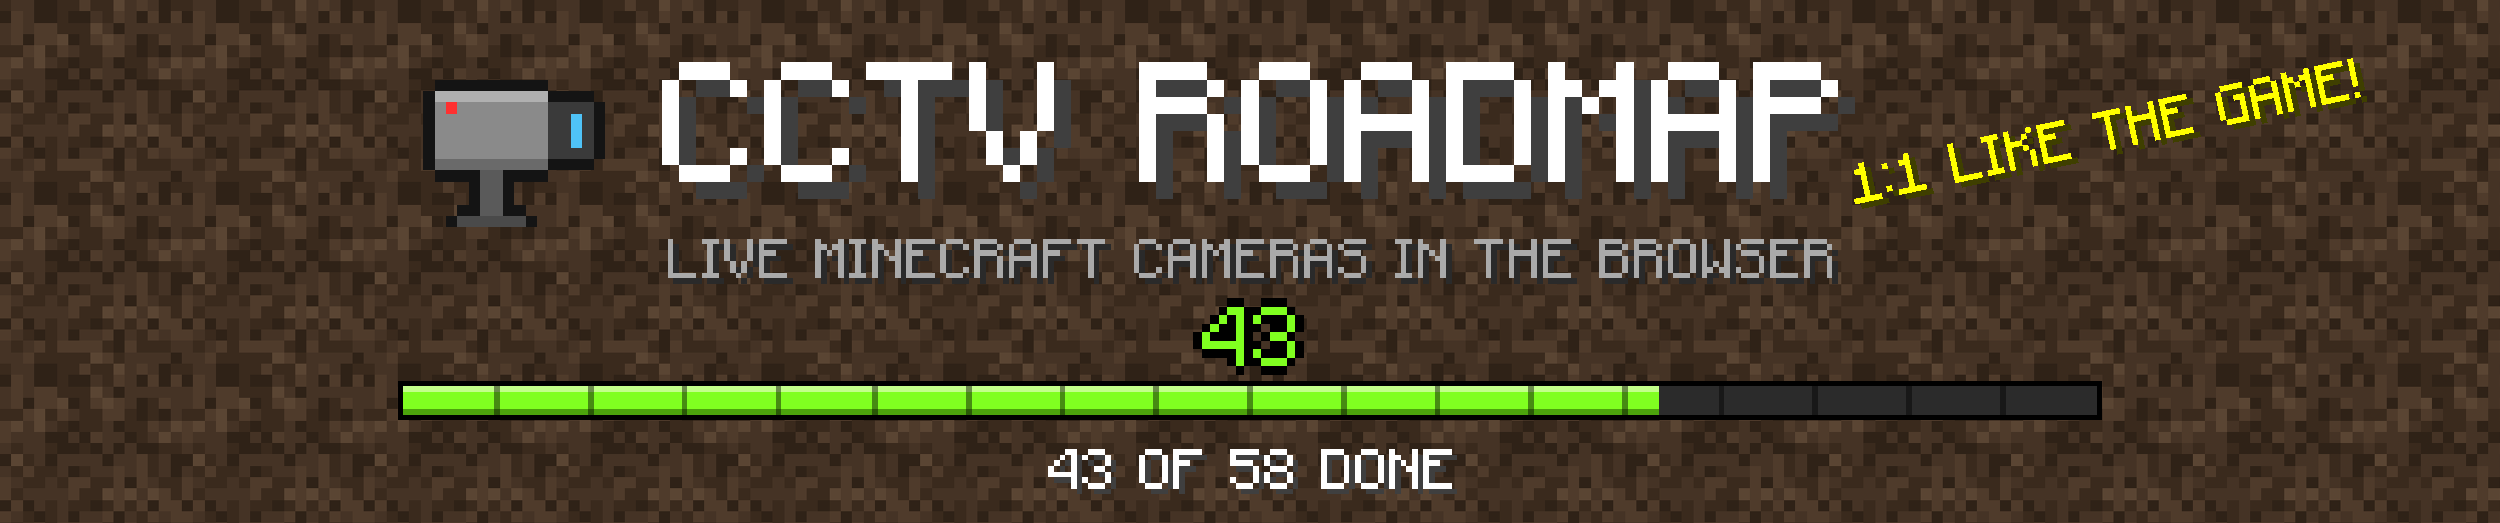
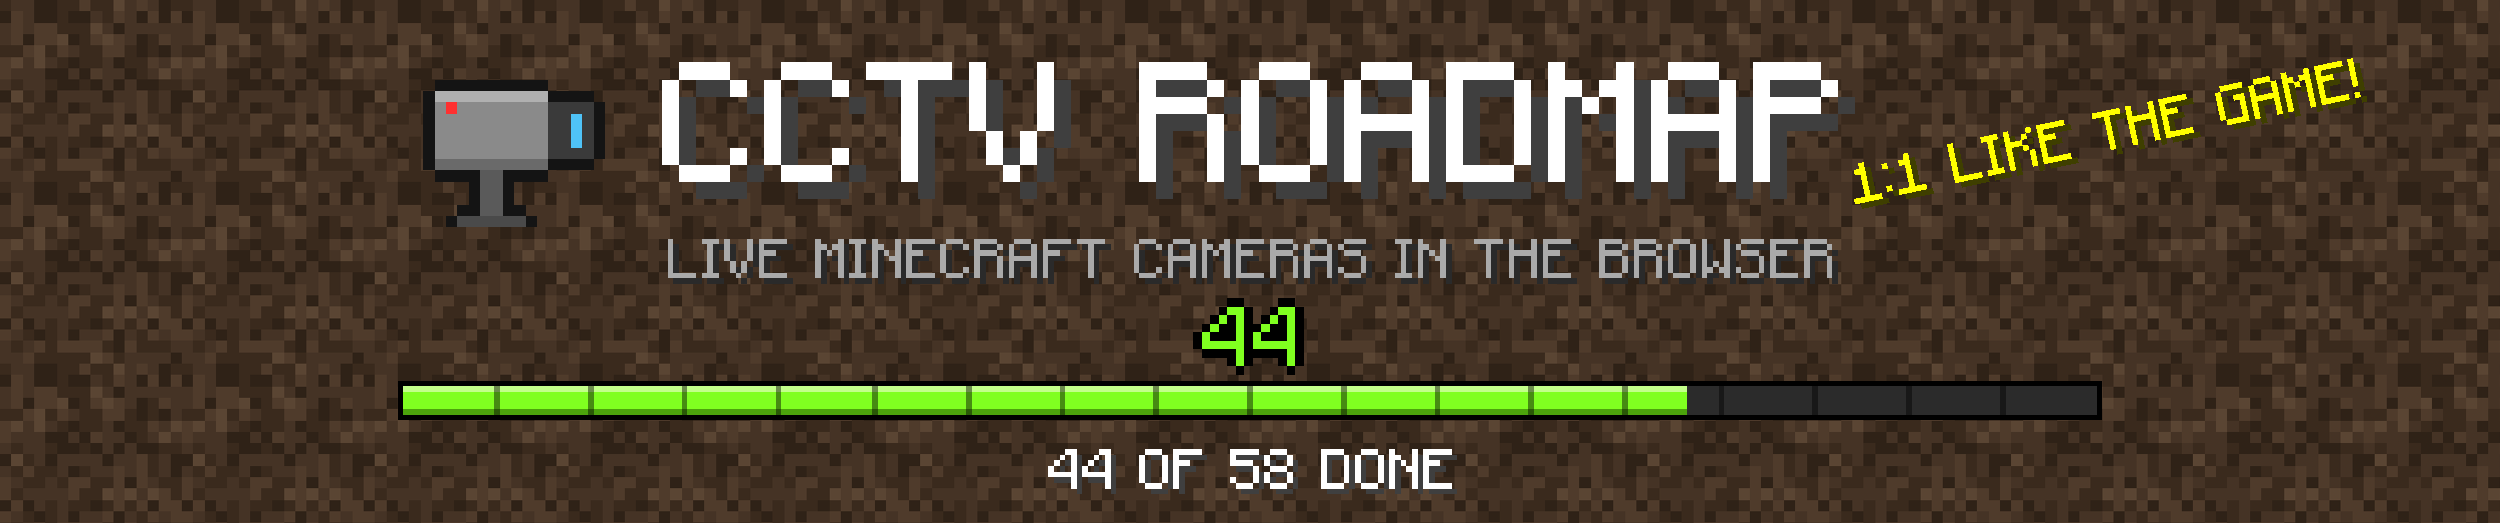
<svg xmlns="http://www.w3.org/2000/svg" width="880" height="184" viewBox="0 0 880 184" shape-rendering="crispEdges" role="img">
  <defs>
    <pattern id="dirt" width="64" height="64" patternUnits="userSpaceOnUse">
      <path fill="#3a2a1d" d="M0 0h4v4h-4zM20 0h8v4h-8zM32 0h8v4h-8zM60 0h4v4h-4zM20 4h4v4h-4zM36 4h4v4h-4zM20 8h12v4h-12zM28 12h4v4h-4zM52 12h4v4h-4zM0 16h8v4h-8zM16 16h4v4h-4zM28 16h8v4h-8zM44 16h4v4h-4zM52 16h4v4h-4zM20 20h4v4h-4zM28 20h8v4h-8zM44 20h8v4h-8zM48 24h4v4h-4zM4 28h4v4h-4zM16 28h4v4h-4zM28 28h4v4h-4zM56 28h8v4h-8zM8 32h4v4h-4zM52 32h4v4h-4zM4 36h4v4h-4zM12 36h8v4h-8zM28 36h4v4h-4zM52 36h4v4h-4zM8 40h8v4h-8zM20 40h4v4h-4zM32 40h8v4h-8zM56 40h8v4h-8zM4 44h4v4h-4zM28 44h8v4h-8zM60 44h4v4h-4zM16 48h4v4h-4zM24 48h8v4h-8zM36 48h4v4h-4zM44 48h4v4h-4zM8 52h4v4h-4zM16 52h4v4h-4zM48 52h4v4h-4zM4 56h4v4h-4zM16 56h4v4h-4zM36 56h4v4h-4zM48 56h12v4h-12zM12 60h20v4h-20zM40 60h4v4h-4z" />
      <path fill="#453325" d="M4 0h8v4h-8zM44 0h4v4h-4zM52 0h4v4h-4zM8 4h4v4h-4zM32 4h4v4h-4zM44 4h4v4h-4zM0 8h4v4h-4zM8 8h4v4h-4zM36 8h4v4h-4zM44 8h20v4h-20zM0 12h4v4h-4zM44 12h4v4h-4zM60 12h4v4h-4zM24 16h4v4h-4zM60 16h4v4h-4zM8 20h4v4h-4zM16 20h4v4h-4zM36 20h4v4h-4zM56 20h4v4h-4zM4 24h12v4h-12zM24 24h4v4h-4zM36 24h8v4h-8zM52 24h4v4h-4zM60 24h4v4h-4zM0 28h4v4h-4zM8 28h8v4h-8zM36 28h4v4h-4zM44 28h4v4h-4zM12 32h4v4h-4zM20 32h16v4h-16zM40 32h8v4h-8zM56 32h4v4h-4zM0 36h4v4h-4zM20 36h4v4h-4zM32 36h8v4h-8zM44 36h4v4h-4zM56 36h4v4h-4zM4 40h4v4h-4zM16 40h4v4h-4zM52 40h4v4h-4zM8 44h16v4h-16zM48 44h4v4h-4zM12 48h4v4h-4zM20 48h4v4h-4zM4 52h4v4h-4zM20 52h4v4h-4zM28 52h8v4h-8zM44 52h4v4h-4zM56 52h4v4h-4zM0 56h4v4h-4zM8 56h4v4h-4zM60 56h4v4h-4zM0 60h8v4h-8zM44 60h16v4h-16z" />
      <path fill="#2f2217" d="M12 0h8v4h-8zM56 0h4v4h-4zM0 4h4v4h-4zM12 4h8v4h-8zM24 4h8v4h-8zM48 4h4v4h-4zM56 4h4v4h-4zM40 8h4v4h-4zM8 12h4v4h-4zM24 12h4v4h-4zM48 12h4v4h-4zM48 16h4v4h-4zM56 16h4v4h-4zM24 20h4v4h-4zM40 20h4v4h-4zM16 24h8v4h-8zM28 24h4v4h-4zM44 24h4v4h-4zM20 28h8v4h-8zM32 28h4v4h-4zM40 28h4v4h-4zM48 28h8v4h-8zM0 32h4v4h-4zM16 32h4v4h-4zM36 32h4v4h-4zM60 32h4v4h-4zM24 36h4v4h-4zM60 36h4v4h-4zM44 40h4v4h-4zM0 48h4v4h-4zM8 48h4v4h-4zM32 48h4v4h-4zM52 48h4v4h-4zM12 52h4v4h-4zM24 52h4v4h-4zM40 52h4v4h-4zM40 56h4v4h-4zM60 60h4v4h-4z" />
      <path fill="#4f3b2b" d="M28 0h4v4h-4zM48 0h4v4h-4zM4 4h4v4h-4zM40 4h4v4h-4zM52 4h4v4h-4zM60 4h4v4h-4zM4 8h4v4h-4zM12 8h8v4h-8zM4 12h4v4h-4zM12 12h8v4h-8zM32 12h4v4h-4zM40 12h4v4h-4zM56 12h4v4h-4zM8 16h4v4h-4zM20 16h4v4h-4zM36 16h8v4h-8zM0 20h4v4h-4zM52 20h4v4h-4zM0 24h4v4h-4zM32 24h4v4h-4zM48 32h4v4h-4zM8 36h4v4h-4zM40 36h4v4h-4zM48 36h4v4h-4zM0 40h4v4h-4zM24 40h8v4h-8zM40 40h4v4h-4zM48 40h4v4h-4zM0 44h4v4h-4zM24 44h4v4h-4zM40 44h4v4h-4zM56 44h4v4h-4zM4 48h4v4h-4zM40 48h4v4h-4zM48 48h4v4h-4zM56 48h8v4h-8zM0 52h4v4h-4zM36 52h4v4h-4zM52 52h4v4h-4zM60 52h4v4h-4zM12 56h4v4h-4zM20 56h16v4h-16zM44 56h4v4h-4zM8 60h4v4h-4zM36 60h4v4h-4z" />
      <path fill="#5a4533" d="M40 0h4v4h-4zM32 8h4v4h-4zM20 12h4v4h-4zM36 12h4v4h-4zM12 16h4v4h-4zM4 20h4v4h-4zM12 20h4v4h-4zM60 20h4v4h-4zM56 24h4v4h-4zM4 32h4v4h-4zM36 44h4v4h-4zM44 44h4v4h-4zM52 44h4v4h-4zM32 60h4v4h-4z" />
    </pattern>
  </defs>
  <rect x="0" y="0" width="880" height="184" fill="url(#dirt)" />
  <path fill="#3f3f3f" d="M245 28h18v6h-18zM239 34h6v6h-6zM263 34h6v6h-6zM239 40h6v6h-6zM239 46h6v6h-6zM239 52h6v6h-6zM239 58h6v6h-6zM263 58h6v6h-6zM245 64h18v6h-18zM281 28h18v6h-18zM275 34h6v6h-6zM299 34h6v6h-6zM275 40h6v6h-6zM275 46h6v6h-6zM275 52h6v6h-6zM275 58h6v6h-6zM299 58h6v6h-6zM281 64h18v6h-18zM311 28h30v6h-30zM323 34h6v6h-6zM323 40h6v6h-6zM323 46h6v6h-6zM323 52h6v6h-6zM323 58h6v6h-6zM323 64h6v6h-6zM347 28h6v6h-6zM371 28h6v6h-6zM347 34h6v6h-6zM371 34h6v6h-6zM347 40h6v6h-6zM371 40h6v6h-6zM347 46h6v6h-6zM371 46h6v6h-6zM353 52h6v6h-6zM365 52h6v6h-6zM353 58h6v6h-6zM365 58h6v6h-6zM359 64h6v6h-6zM407 28h24v6h-24zM407 34h6v6h-6zM431 34h6v6h-6zM407 40h24v6h-24zM407 46h6v6h-6zM431 46h6v6h-6zM407 52h6v6h-6zM431 52h6v6h-6zM407 58h6v6h-6zM431 58h6v6h-6zM407 64h6v6h-6zM431 64h6v6h-6zM449 28h18v6h-18zM443 34h6v6h-6zM467 34h6v6h-6zM443 40h6v6h-6zM467 40h6v6h-6zM443 46h6v6h-6zM467 46h6v6h-6zM443 52h6v6h-6zM467 52h6v6h-6zM443 58h6v6h-6zM467 58h6v6h-6zM449 64h18v6h-18zM485 28h18v6h-18zM479 34h6v6h-6zM503 34h6v6h-6zM479 40h6v6h-6zM503 40h6v6h-6zM479 46h30v6h-30zM479 52h6v6h-6zM503 52h6v6h-6zM479 58h6v6h-6zM503 58h6v6h-6zM479 64h6v6h-6zM503 64h6v6h-6zM515 28h24v6h-24zM515 34h6v6h-6zM539 34h6v6h-6zM515 40h6v6h-6zM539 40h6v6h-6zM515 46h6v6h-6zM539 46h6v6h-6zM515 52h6v6h-6zM539 52h6v6h-6zM515 58h6v6h-6zM539 58h6v6h-6zM515 64h24v6h-24zM551 28h6v6h-6zM575 28h6v6h-6zM551 34h12v6h-12zM569 34h12v6h-12zM551 40h6v6h-6zM563 40h6v6h-6zM575 40h6v6h-6zM551 46h6v6h-6zM575 46h6v6h-6zM551 52h6v6h-6zM575 52h6v6h-6zM551 58h6v6h-6zM575 58h6v6h-6zM551 64h6v6h-6zM575 64h6v6h-6zM593 28h18v6h-18zM587 34h6v6h-6zM611 34h6v6h-6zM587 40h6v6h-6zM611 40h6v6h-6zM587 46h30v6h-30zM587 52h6v6h-6zM611 52h6v6h-6zM587 58h6v6h-6zM611 58h6v6h-6zM587 64h6v6h-6zM611 64h6v6h-6zM623 28h24v6h-24zM623 34h6v6h-6zM647 34h6v6h-6zM623 40h24v6h-24zM623 46h6v6h-6zM623 52h6v6h-6zM623 58h6v6h-6zM623 64h6v6h-6z" />
  <path fill="#ffffff" d="M239 22h18v6h-18zM233 28h6v6h-6zM257 28h6v6h-6zM233 34h6v6h-6zM233 40h6v6h-6zM233 46h6v6h-6zM233 52h6v6h-6zM257 52h6v6h-6zM239 58h18v6h-18zM275 22h18v6h-18zM269 28h6v6h-6zM293 28h6v6h-6zM269 34h6v6h-6zM269 40h6v6h-6zM269 46h6v6h-6zM269 52h6v6h-6zM293 52h6v6h-6zM275 58h18v6h-18zM305 22h30v6h-30zM317 28h6v6h-6zM317 34h6v6h-6zM317 40h6v6h-6zM317 46h6v6h-6zM317 52h6v6h-6zM317 58h6v6h-6zM341 22h6v6h-6zM365 22h6v6h-6zM341 28h6v6h-6zM365 28h6v6h-6zM341 34h6v6h-6zM365 34h6v6h-6zM341 40h6v6h-6zM365 40h6v6h-6zM347 46h6v6h-6zM359 46h6v6h-6zM347 52h6v6h-6zM359 52h6v6h-6zM353 58h6v6h-6zM401 22h24v6h-24zM401 28h6v6h-6zM425 28h6v6h-6zM401 34h24v6h-24zM401 40h6v6h-6zM425 40h6v6h-6zM401 46h6v6h-6zM425 46h6v6h-6zM401 52h6v6h-6zM425 52h6v6h-6zM401 58h6v6h-6zM425 58h6v6h-6zM443 22h18v6h-18zM437 28h6v6h-6zM461 28h6v6h-6zM437 34h6v6h-6zM461 34h6v6h-6zM437 40h6v6h-6zM461 40h6v6h-6zM437 46h6v6h-6zM461 46h6v6h-6zM437 52h6v6h-6zM461 52h6v6h-6zM443 58h18v6h-18zM479 22h18v6h-18zM473 28h6v6h-6zM497 28h6v6h-6zM473 34h6v6h-6zM497 34h6v6h-6zM473 40h30v6h-30zM473 46h6v6h-6zM497 46h6v6h-6zM473 52h6v6h-6zM497 52h6v6h-6zM473 58h6v6h-6zM497 58h6v6h-6zM509 22h24v6h-24zM509 28h6v6h-6zM533 28h6v6h-6zM509 34h6v6h-6zM533 34h6v6h-6zM509 40h6v6h-6zM533 40h6v6h-6zM509 46h6v6h-6zM533 46h6v6h-6zM509 52h6v6h-6zM533 52h6v6h-6zM509 58h24v6h-24zM545 22h6v6h-6zM569 22h6v6h-6zM545 28h12v6h-12zM563 28h12v6h-12zM545 34h6v6h-6zM557 34h6v6h-6zM569 34h6v6h-6zM545 40h6v6h-6zM569 40h6v6h-6zM545 46h6v6h-6zM569 46h6v6h-6zM545 52h6v6h-6zM569 52h6v6h-6zM545 58h6v6h-6zM569 58h6v6h-6zM587 22h18v6h-18zM581 28h6v6h-6zM605 28h6v6h-6zM581 34h6v6h-6zM605 34h6v6h-6zM581 40h30v6h-30zM581 46h6v6h-6zM605 46h6v6h-6zM581 52h6v6h-6zM605 52h6v6h-6zM581 58h6v6h-6zM605 58h6v6h-6zM617 22h24v6h-24zM617 28h6v6h-6zM641 28h6v6h-6zM617 34h24v6h-24zM617 40h6v6h-6zM617 46h6v6h-6zM617 52h6v6h-6zM617 58h6v6h-6z" />
  <path fill="#141414" d="M153 28h40v4h-40zM149 32h4v4h-4zM193 32h16v4h-16zM149 36h4v4h-4zM209 36h4v4h-4zM149 40h4v4h-4zM209 40h4v4h-4zM149 44h4v4h-4zM209 44h4v4h-4zM149 48h4v4h-4zM209 48h4v4h-4zM149 52h4v4h-4zM209 52h4v4h-4zM149 56h4v4h-4zM193 56h16v4h-16zM153 60h16v4h-16zM177 60h16v4h-16zM165 64h4v4h-4zM177 64h4v4h-4zM165 68h4v4h-4zM177 68h4v4h-4zM161 72h8v4h-8zM177 72h8v4h-8zM157 76h4v4h-4zM185 76h4v4h-4z" />
  <path fill="#b0b0b0" d="M153 32h40v4h-40z" />
  <path fill="#8a8a8a" d="M153 36h4v4h-4zM161 36h32v4h-32zM153 40h40v4h-40zM153 44h40v4h-40zM153 48h40v4h-40zM153 52h40v4h-40z" />
  <path fill="#ff3030" d="M157 36h4v4h-4z" />
  <path fill="#3a3a3a" d="M193 36h16v4h-16zM193 40h8v4h-8zM205 40h4v4h-4zM193 44h8v4h-8zM205 44h4v4h-4zM193 48h8v4h-8zM205 48h4v4h-4zM193 52h16v4h-16z" />
  <path fill="#4fc3f7" d="M201 40h4v4h-4zM201 44h4v4h-4zM201 48h4v4h-4z" />
  <path fill="#6a6a6a" d="M153 56h40v4h-40z" />
  <path fill="#5a5a5a" d="M169 60h8v4h-8zM169 64h8v4h-8zM169 68h8v4h-8zM169 72h8v4h-8z" />
  <path fill="#4a4a4a" d="M161 76h24v4h-24z" />
  <g transform="translate(653 72) rotate(-12)">
    <path fill="#3f3f00" d="M6 -12h2v2h-2zM4 -10h4v2h-4zM6 -8h2v2h-2zM6 -6h2v2h-2zM6 -4h2v2h-2zM6 -2h2v2h-2zM2 0h10v2h-10zM14 -10h2v2h-2zM14 -2h2v2h-2zM22 -12h2v2h-2zM20 -10h4v2h-4zM22 -8h2v2h-2zM22 -6h2v2h-2zM22 -4h2v2h-2zM22 -2h2v2h-2zM18 0h10v2h-10zM38 -12h2v2h-2zM38 -10h2v2h-2zM38 -8h2v2h-2zM38 -6h2v2h-2zM38 -4h2v2h-2zM38 -2h2v2h-2zM38 0h10v2h-10zM50 -12h6v2h-6zM52 -10h2v2h-2zM52 -8h2v2h-2zM52 -6h2v2h-2zM52 -4h2v2h-2zM52 -2h2v2h-2zM50 0h6v2h-6zM58 -12h2v2h-2zM66 -12h2v2h-2zM58 -10h2v2h-2zM64 -10h2v2h-2zM58 -8h6v2h-6zM58 -6h2v2h-2zM64 -6h2v2h-2zM58 -4h2v2h-2zM66 -4h2v2h-2zM58 -2h2v2h-2zM66 -2h2v2h-2zM58 0h2v2h-2zM66 0h2v2h-2zM70 -12h10v2h-10zM70 -10h2v2h-2zM70 -8h6v2h-6zM70 -6h2v2h-2zM70 -4h2v2h-2zM70 -2h2v2h-2zM70 0h10v2h-10zM90 -12h10v2h-10zM94 -10h2v2h-2zM94 -8h2v2h-2zM94 -6h2v2h-2zM94 -4h2v2h-2zM94 -2h2v2h-2zM94 0h2v2h-2zM102 -12h2v2h-2zM110 -12h2v2h-2zM102 -10h2v2h-2zM110 -10h2v2h-2zM102 -8h10v2h-10zM102 -6h2v2h-2zM110 -6h2v2h-2zM102 -4h2v2h-2zM110 -4h2v2h-2zM102 -2h2v2h-2zM110 -2h2v2h-2zM102 0h2v2h-2zM110 0h2v2h-2zM114 -12h10v2h-10zM114 -10h2v2h-2zM114 -8h6v2h-6zM114 -6h2v2h-2zM114 -4h2v2h-2zM114 -2h2v2h-2zM114 0h10v2h-10zM136 -12h8v2h-8zM134 -10h2v2h-2zM134 -8h2v2h-2zM140 -8h4v2h-4zM134 -6h2v2h-2zM142 -6h2v2h-2zM134 -4h2v2h-2zM142 -4h2v2h-2zM134 -2h2v2h-2zM142 -2h2v2h-2zM136 0h8v2h-8zM148 -12h6v2h-6zM146 -10h2v2h-2zM154 -10h2v2h-2zM146 -8h2v2h-2zM154 -8h2v2h-2zM146 -6h10v2h-10zM146 -4h2v2h-2zM154 -4h2v2h-2zM146 -2h2v2h-2zM154 -2h2v2h-2zM146 0h2v2h-2zM154 0h2v2h-2zM158 -12h2v2h-2zM166 -12h2v2h-2zM158 -10h4v2h-4zM164 -10h4v2h-4zM158 -8h2v2h-2zM162 -8h2v2h-2zM166 -8h2v2h-2zM158 -6h2v2h-2zM166 -6h2v2h-2zM158 -4h2v2h-2zM166 -4h2v2h-2zM158 -2h2v2h-2zM166 -2h2v2h-2zM158 0h2v2h-2zM166 0h2v2h-2zM170 -12h10v2h-10zM170 -10h2v2h-2zM170 -8h6v2h-6zM170 -6h2v2h-2zM170 -4h2v2h-2zM170 -2h2v2h-2zM170 0h10v2h-10zM182 -12h2v2h-2zM182 -10h2v2h-2zM182 -8h2v2h-2zM182 -6h2v2h-2zM182 -4h2v2h-2zM182 0h2v2h-2z" />
    <path fill="#ffff00" d="M4 -14h2v2h-2zM2 -12h4v2h-4zM4 -10h2v2h-2zM4 -8h2v2h-2zM4 -6h2v2h-2zM4 -4h2v2h-2zM0 -2h10v2h-10zM12 -12h2v2h-2zM12 -4h2v2h-2zM20 -14h2v2h-2zM18 -12h4v2h-4zM20 -10h2v2h-2zM20 -8h2v2h-2zM20 -6h2v2h-2zM20 -4h2v2h-2zM16 -2h10v2h-10zM36 -14h2v2h-2zM36 -12h2v2h-2zM36 -10h2v2h-2zM36 -8h2v2h-2zM36 -6h2v2h-2zM36 -4h2v2h-2zM36 -2h10v2h-10zM48 -14h6v2h-6zM50 -12h2v2h-2zM50 -10h2v2h-2zM50 -8h2v2h-2zM50 -6h2v2h-2zM50 -4h2v2h-2zM48 -2h6v2h-6zM56 -14h2v2h-2zM64 -14h2v2h-2zM56 -12h2v2h-2zM62 -12h2v2h-2zM56 -10h6v2h-6zM56 -8h2v2h-2zM62 -8h2v2h-2zM56 -6h2v2h-2zM64 -6h2v2h-2zM56 -4h2v2h-2zM64 -4h2v2h-2zM56 -2h2v2h-2zM64 -2h2v2h-2zM68 -14h10v2h-10zM68 -12h2v2h-2zM68 -10h6v2h-6zM68 -8h2v2h-2zM68 -6h2v2h-2zM68 -4h2v2h-2zM68 -2h10v2h-10zM88 -14h10v2h-10zM92 -12h2v2h-2zM92 -10h2v2h-2zM92 -8h2v2h-2zM92 -6h2v2h-2zM92 -4h2v2h-2zM92 -2h2v2h-2zM100 -14h2v2h-2zM108 -14h2v2h-2zM100 -12h2v2h-2zM108 -12h2v2h-2zM100 -10h10v2h-10zM100 -8h2v2h-2zM108 -8h2v2h-2zM100 -6h2v2h-2zM108 -6h2v2h-2zM100 -4h2v2h-2zM108 -4h2v2h-2zM100 -2h2v2h-2zM108 -2h2v2h-2zM112 -14h10v2h-10zM112 -12h2v2h-2zM112 -10h6v2h-6zM112 -8h2v2h-2zM112 -6h2v2h-2zM112 -4h2v2h-2zM112 -2h10v2h-10zM134 -14h8v2h-8zM132 -12h2v2h-2zM132 -10h2v2h-2zM138 -10h4v2h-4zM132 -8h2v2h-2zM140 -8h2v2h-2zM132 -6h2v2h-2zM140 -6h2v2h-2zM132 -4h2v2h-2zM140 -4h2v2h-2zM134 -2h8v2h-8zM146 -14h6v2h-6zM144 -12h2v2h-2zM152 -12h2v2h-2zM144 -10h2v2h-2zM152 -10h2v2h-2zM144 -8h10v2h-10zM144 -6h2v2h-2zM152 -6h2v2h-2zM144 -4h2v2h-2zM152 -4h2v2h-2zM144 -2h2v2h-2zM152 -2h2v2h-2zM156 -14h2v2h-2zM164 -14h2v2h-2zM156 -12h4v2h-4zM162 -12h4v2h-4zM156 -10h2v2h-2zM160 -10h2v2h-2zM164 -10h2v2h-2zM156 -8h2v2h-2zM164 -8h2v2h-2zM156 -6h2v2h-2zM164 -6h2v2h-2zM156 -4h2v2h-2zM164 -4h2v2h-2zM156 -2h2v2h-2zM164 -2h2v2h-2zM168 -14h10v2h-10zM168 -12h2v2h-2zM168 -10h6v2h-6zM168 -8h2v2h-2zM168 -6h2v2h-2zM168 -4h2v2h-2zM168 -2h10v2h-10zM180 -14h2v2h-2zM180 -12h2v2h-2zM180 -10h2v2h-2zM180 -8h2v2h-2zM180 -6h2v2h-2zM180 -2h2v2h-2z" />
  </g>
  <path fill="#2a2a2a" d="M237 86h2v2h-2zM237 88h2v2h-2zM237 90h2v2h-2zM237 92h2v2h-2zM237 94h2v2h-2zM237 96h2v2h-2zM237 98h10v2h-10zM249 86h6v2h-6zM251 88h2v2h-2zM251 90h2v2h-2zM251 92h2v2h-2zM251 94h2v2h-2zM251 96h2v2h-2zM249 98h6v2h-6zM257 86h2v2h-2zM265 86h2v2h-2zM257 88h2v2h-2zM265 88h2v2h-2zM257 90h2v2h-2zM265 90h2v2h-2zM257 92h2v2h-2zM265 92h2v2h-2zM259 94h2v2h-2zM263 94h2v2h-2zM259 96h2v2h-2zM263 96h2v2h-2zM261 98h2v2h-2zM269 86h10v2h-10zM269 88h2v2h-2zM269 90h6v2h-6zM269 92h2v2h-2zM269 94h2v2h-2zM269 96h2v2h-2zM269 98h10v2h-10zM289 86h2v2h-2zM297 86h2v2h-2zM289 88h4v2h-4zM295 88h4v2h-4zM289 90h2v2h-2zM293 90h2v2h-2zM297 90h2v2h-2zM289 92h2v2h-2zM297 92h2v2h-2zM289 94h2v2h-2zM297 94h2v2h-2zM289 96h2v2h-2zM297 96h2v2h-2zM289 98h2v2h-2zM297 98h2v2h-2zM301 86h6v2h-6zM303 88h2v2h-2zM303 90h2v2h-2zM303 92h2v2h-2zM303 94h2v2h-2zM303 96h2v2h-2zM301 98h6v2h-6zM309 86h2v2h-2zM317 86h2v2h-2zM309 88h4v2h-4zM317 88h2v2h-2zM309 90h2v2h-2zM313 90h2v2h-2zM317 90h2v2h-2zM309 92h2v2h-2zM315 92h4v2h-4zM309 94h2v2h-2zM317 94h2v2h-2zM309 96h2v2h-2zM317 96h2v2h-2zM309 98h2v2h-2zM317 98h2v2h-2zM321 86h10v2h-10zM321 88h2v2h-2zM321 90h6v2h-6zM321 92h2v2h-2zM321 94h2v2h-2zM321 96h2v2h-2zM321 98h10v2h-10zM335 86h6v2h-6zM333 88h2v2h-2zM341 88h2v2h-2zM333 90h2v2h-2zM333 92h2v2h-2zM333 94h2v2h-2zM333 96h2v2h-2zM341 96h2v2h-2zM335 98h6v2h-6zM345 86h8v2h-8zM345 88h2v2h-2zM353 88h2v2h-2zM345 90h8v2h-8zM345 92h2v2h-2zM353 92h2v2h-2zM345 94h2v2h-2zM353 94h2v2h-2zM345 96h2v2h-2zM353 96h2v2h-2zM345 98h2v2h-2zM353 98h2v2h-2zM359 86h6v2h-6zM357 88h2v2h-2zM365 88h2v2h-2zM357 90h2v2h-2zM365 90h2v2h-2zM357 92h10v2h-10zM357 94h2v2h-2zM365 94h2v2h-2zM357 96h2v2h-2zM365 96h2v2h-2zM357 98h2v2h-2zM365 98h2v2h-2zM369 86h10v2h-10zM369 88h2v2h-2zM369 90h6v2h-6zM369 92h2v2h-2zM369 94h2v2h-2zM369 96h2v2h-2zM369 98h2v2h-2zM381 86h10v2h-10zM385 88h2v2h-2zM385 90h2v2h-2zM385 92h2v2h-2zM385 94h2v2h-2zM385 96h2v2h-2zM385 98h2v2h-2zM403 86h6v2h-6zM401 88h2v2h-2zM409 88h2v2h-2zM401 90h2v2h-2zM401 92h2v2h-2zM401 94h2v2h-2zM401 96h2v2h-2zM409 96h2v2h-2zM403 98h6v2h-6zM415 86h6v2h-6zM413 88h2v2h-2zM421 88h2v2h-2zM413 90h2v2h-2zM421 90h2v2h-2zM413 92h10v2h-10zM413 94h2v2h-2zM421 94h2v2h-2zM413 96h2v2h-2zM421 96h2v2h-2zM413 98h2v2h-2zM421 98h2v2h-2zM425 86h2v2h-2zM433 86h2v2h-2zM425 88h4v2h-4zM431 88h4v2h-4zM425 90h2v2h-2zM429 90h2v2h-2zM433 90h2v2h-2zM425 92h2v2h-2zM433 92h2v2h-2zM425 94h2v2h-2zM433 94h2v2h-2zM425 96h2v2h-2zM433 96h2v2h-2zM425 98h2v2h-2zM433 98h2v2h-2zM437 86h10v2h-10zM437 88h2v2h-2zM437 90h6v2h-6zM437 92h2v2h-2zM437 94h2v2h-2zM437 96h2v2h-2zM437 98h10v2h-10zM449 86h8v2h-8zM449 88h2v2h-2zM457 88h2v2h-2zM449 90h8v2h-8zM449 92h2v2h-2zM457 92h2v2h-2zM449 94h2v2h-2zM457 94h2v2h-2zM449 96h2v2h-2zM457 96h2v2h-2zM449 98h2v2h-2zM457 98h2v2h-2zM463 86h6v2h-6zM461 88h2v2h-2zM469 88h2v2h-2zM461 90h2v2h-2zM469 90h2v2h-2zM461 92h10v2h-10zM461 94h2v2h-2zM469 94h2v2h-2zM461 96h2v2h-2zM469 96h2v2h-2zM461 98h2v2h-2zM469 98h2v2h-2zM475 86h8v2h-8zM473 88h2v2h-2zM475 90h6v2h-6zM481 92h2v2h-2zM481 94h2v2h-2zM473 96h2v2h-2zM481 96h2v2h-2zM475 98h6v2h-6zM493 86h6v2h-6zM495 88h2v2h-2zM495 90h2v2h-2zM495 92h2v2h-2zM495 94h2v2h-2zM495 96h2v2h-2zM493 98h6v2h-6zM501 86h2v2h-2zM509 86h2v2h-2zM501 88h4v2h-4zM509 88h2v2h-2zM501 90h2v2h-2zM505 90h2v2h-2zM509 90h2v2h-2zM501 92h2v2h-2zM507 92h4v2h-4zM501 94h2v2h-2zM509 94h2v2h-2zM501 96h2v2h-2zM509 96h2v2h-2zM501 98h2v2h-2zM509 98h2v2h-2zM521 86h10v2h-10zM525 88h2v2h-2zM525 90h2v2h-2zM525 92h2v2h-2zM525 94h2v2h-2zM525 96h2v2h-2zM525 98h2v2h-2zM533 86h2v2h-2zM541 86h2v2h-2zM533 88h2v2h-2zM541 88h2v2h-2zM533 90h10v2h-10zM533 92h2v2h-2zM541 92h2v2h-2zM533 94h2v2h-2zM541 94h2v2h-2zM533 96h2v2h-2zM541 96h2v2h-2zM533 98h2v2h-2zM541 98h2v2h-2zM545 86h10v2h-10zM545 88h2v2h-2zM545 90h6v2h-6zM545 92h2v2h-2zM545 94h2v2h-2zM545 96h2v2h-2zM545 98h10v2h-10zM565 86h8v2h-8zM565 88h2v2h-2zM573 88h2v2h-2zM565 90h8v2h-8zM565 92h2v2h-2zM573 92h2v2h-2zM565 94h2v2h-2zM573 94h2v2h-2zM565 96h2v2h-2zM573 96h2v2h-2zM565 98h8v2h-8zM577 86h8v2h-8zM577 88h2v2h-2zM585 88h2v2h-2zM577 90h8v2h-8zM577 92h2v2h-2zM585 92h2v2h-2zM577 94h2v2h-2zM585 94h2v2h-2zM577 96h2v2h-2zM585 96h2v2h-2zM577 98h2v2h-2zM585 98h2v2h-2zM591 86h6v2h-6zM589 88h2v2h-2zM597 88h2v2h-2zM589 90h2v2h-2zM597 90h2v2h-2zM589 92h2v2h-2zM597 92h2v2h-2zM589 94h2v2h-2zM597 94h2v2h-2zM589 96h2v2h-2zM597 96h2v2h-2zM591 98h6v2h-6zM601 86h2v2h-2zM609 86h2v2h-2zM601 88h2v2h-2zM609 88h2v2h-2zM601 90h2v2h-2zM609 90h2v2h-2zM601 92h2v2h-2zM609 92h2v2h-2zM601 94h2v2h-2zM605 94h2v2h-2zM609 94h2v2h-2zM601 96h4v2h-4zM607 96h4v2h-4zM601 98h2v2h-2zM609 98h2v2h-2zM615 86h8v2h-8zM613 88h2v2h-2zM615 90h6v2h-6zM621 92h2v2h-2zM621 94h2v2h-2zM613 96h2v2h-2zM621 96h2v2h-2zM615 98h6v2h-6zM625 86h10v2h-10zM625 88h2v2h-2zM625 90h6v2h-6zM625 92h2v2h-2zM625 94h2v2h-2zM625 96h2v2h-2zM625 98h10v2h-10zM637 86h8v2h-8zM637 88h2v2h-2zM645 88h2v2h-2zM637 90h8v2h-8zM637 92h2v2h-2zM645 92h2v2h-2zM637 94h2v2h-2zM645 94h2v2h-2zM637 96h2v2h-2zM645 96h2v2h-2zM637 98h2v2h-2zM645 98h2v2h-2z" />
  <path fill="#aaaaaa" d="M235 84h2v2h-2zM235 86h2v2h-2zM235 88h2v2h-2zM235 90h2v2h-2zM235 92h2v2h-2zM235 94h2v2h-2zM235 96h10v2h-10zM247 84h6v2h-6zM249 86h2v2h-2zM249 88h2v2h-2zM249 90h2v2h-2zM249 92h2v2h-2zM249 94h2v2h-2zM247 96h6v2h-6zM255 84h2v2h-2zM263 84h2v2h-2zM255 86h2v2h-2zM263 86h2v2h-2zM255 88h2v2h-2zM263 88h2v2h-2zM255 90h2v2h-2zM263 90h2v2h-2zM257 92h2v2h-2zM261 92h2v2h-2zM257 94h2v2h-2zM261 94h2v2h-2zM259 96h2v2h-2zM267 84h10v2h-10zM267 86h2v2h-2zM267 88h6v2h-6zM267 90h2v2h-2zM267 92h2v2h-2zM267 94h2v2h-2zM267 96h10v2h-10zM287 84h2v2h-2zM295 84h2v2h-2zM287 86h4v2h-4zM293 86h4v2h-4zM287 88h2v2h-2zM291 88h2v2h-2zM295 88h2v2h-2zM287 90h2v2h-2zM295 90h2v2h-2zM287 92h2v2h-2zM295 92h2v2h-2zM287 94h2v2h-2zM295 94h2v2h-2zM287 96h2v2h-2zM295 96h2v2h-2zM299 84h6v2h-6zM301 86h2v2h-2zM301 88h2v2h-2zM301 90h2v2h-2zM301 92h2v2h-2zM301 94h2v2h-2zM299 96h6v2h-6zM307 84h2v2h-2zM315 84h2v2h-2zM307 86h4v2h-4zM315 86h2v2h-2zM307 88h2v2h-2zM311 88h2v2h-2zM315 88h2v2h-2zM307 90h2v2h-2zM313 90h4v2h-4zM307 92h2v2h-2zM315 92h2v2h-2zM307 94h2v2h-2zM315 94h2v2h-2zM307 96h2v2h-2zM315 96h2v2h-2zM319 84h10v2h-10zM319 86h2v2h-2zM319 88h6v2h-6zM319 90h2v2h-2zM319 92h2v2h-2zM319 94h2v2h-2zM319 96h10v2h-10zM333 84h6v2h-6zM331 86h2v2h-2zM339 86h2v2h-2zM331 88h2v2h-2zM331 90h2v2h-2zM331 92h2v2h-2zM331 94h2v2h-2zM339 94h2v2h-2zM333 96h6v2h-6zM343 84h8v2h-8zM343 86h2v2h-2zM351 86h2v2h-2zM343 88h8v2h-8zM343 90h2v2h-2zM351 90h2v2h-2zM343 92h2v2h-2zM351 92h2v2h-2zM343 94h2v2h-2zM351 94h2v2h-2zM343 96h2v2h-2zM351 96h2v2h-2zM357 84h6v2h-6zM355 86h2v2h-2zM363 86h2v2h-2zM355 88h2v2h-2zM363 88h2v2h-2zM355 90h10v2h-10zM355 92h2v2h-2zM363 92h2v2h-2zM355 94h2v2h-2zM363 94h2v2h-2zM355 96h2v2h-2zM363 96h2v2h-2zM367 84h10v2h-10zM367 86h2v2h-2zM367 88h6v2h-6zM367 90h2v2h-2zM367 92h2v2h-2zM367 94h2v2h-2zM367 96h2v2h-2zM379 84h10v2h-10zM383 86h2v2h-2zM383 88h2v2h-2zM383 90h2v2h-2zM383 92h2v2h-2zM383 94h2v2h-2zM383 96h2v2h-2zM401 84h6v2h-6zM399 86h2v2h-2zM407 86h2v2h-2zM399 88h2v2h-2zM399 90h2v2h-2zM399 92h2v2h-2zM399 94h2v2h-2zM407 94h2v2h-2zM401 96h6v2h-6zM413 84h6v2h-6zM411 86h2v2h-2zM419 86h2v2h-2zM411 88h2v2h-2zM419 88h2v2h-2zM411 90h10v2h-10zM411 92h2v2h-2zM419 92h2v2h-2zM411 94h2v2h-2zM419 94h2v2h-2zM411 96h2v2h-2zM419 96h2v2h-2zM423 84h2v2h-2zM431 84h2v2h-2zM423 86h4v2h-4zM429 86h4v2h-4zM423 88h2v2h-2zM427 88h2v2h-2zM431 88h2v2h-2zM423 90h2v2h-2zM431 90h2v2h-2zM423 92h2v2h-2zM431 92h2v2h-2zM423 94h2v2h-2zM431 94h2v2h-2zM423 96h2v2h-2zM431 96h2v2h-2zM435 84h10v2h-10zM435 86h2v2h-2zM435 88h6v2h-6zM435 90h2v2h-2zM435 92h2v2h-2zM435 94h2v2h-2zM435 96h10v2h-10zM447 84h8v2h-8zM447 86h2v2h-2zM455 86h2v2h-2zM447 88h8v2h-8zM447 90h2v2h-2zM455 90h2v2h-2zM447 92h2v2h-2zM455 92h2v2h-2zM447 94h2v2h-2zM455 94h2v2h-2zM447 96h2v2h-2zM455 96h2v2h-2zM461 84h6v2h-6zM459 86h2v2h-2zM467 86h2v2h-2zM459 88h2v2h-2zM467 88h2v2h-2zM459 90h10v2h-10zM459 92h2v2h-2zM467 92h2v2h-2zM459 94h2v2h-2zM467 94h2v2h-2zM459 96h2v2h-2zM467 96h2v2h-2zM473 84h8v2h-8zM471 86h2v2h-2zM473 88h6v2h-6zM479 90h2v2h-2zM479 92h2v2h-2zM471 94h2v2h-2zM479 94h2v2h-2zM473 96h6v2h-6zM491 84h6v2h-6zM493 86h2v2h-2zM493 88h2v2h-2zM493 90h2v2h-2zM493 92h2v2h-2zM493 94h2v2h-2zM491 96h6v2h-6zM499 84h2v2h-2zM507 84h2v2h-2zM499 86h4v2h-4zM507 86h2v2h-2zM499 88h2v2h-2zM503 88h2v2h-2zM507 88h2v2h-2zM499 90h2v2h-2zM505 90h4v2h-4zM499 92h2v2h-2zM507 92h2v2h-2zM499 94h2v2h-2zM507 94h2v2h-2zM499 96h2v2h-2zM507 96h2v2h-2zM519 84h10v2h-10zM523 86h2v2h-2zM523 88h2v2h-2zM523 90h2v2h-2zM523 92h2v2h-2zM523 94h2v2h-2zM523 96h2v2h-2zM531 84h2v2h-2zM539 84h2v2h-2zM531 86h2v2h-2zM539 86h2v2h-2zM531 88h10v2h-10zM531 90h2v2h-2zM539 90h2v2h-2zM531 92h2v2h-2zM539 92h2v2h-2zM531 94h2v2h-2zM539 94h2v2h-2zM531 96h2v2h-2zM539 96h2v2h-2zM543 84h10v2h-10zM543 86h2v2h-2zM543 88h6v2h-6zM543 90h2v2h-2zM543 92h2v2h-2zM543 94h2v2h-2zM543 96h10v2h-10zM563 84h8v2h-8zM563 86h2v2h-2zM571 86h2v2h-2zM563 88h8v2h-8zM563 90h2v2h-2zM571 90h2v2h-2zM563 92h2v2h-2zM571 92h2v2h-2zM563 94h2v2h-2zM571 94h2v2h-2zM563 96h8v2h-8zM575 84h8v2h-8zM575 86h2v2h-2zM583 86h2v2h-2zM575 88h8v2h-8zM575 90h2v2h-2zM583 90h2v2h-2zM575 92h2v2h-2zM583 92h2v2h-2zM575 94h2v2h-2zM583 94h2v2h-2zM575 96h2v2h-2zM583 96h2v2h-2zM589 84h6v2h-6zM587 86h2v2h-2zM595 86h2v2h-2zM587 88h2v2h-2zM595 88h2v2h-2zM587 90h2v2h-2zM595 90h2v2h-2zM587 92h2v2h-2zM595 92h2v2h-2zM587 94h2v2h-2zM595 94h2v2h-2zM589 96h6v2h-6zM599 84h2v2h-2zM607 84h2v2h-2zM599 86h2v2h-2zM607 86h2v2h-2zM599 88h2v2h-2zM607 88h2v2h-2zM599 90h2v2h-2zM607 90h2v2h-2zM599 92h2v2h-2zM603 92h2v2h-2zM607 92h2v2h-2zM599 94h4v2h-4zM605 94h4v2h-4zM599 96h2v2h-2zM607 96h2v2h-2zM613 84h8v2h-8zM611 86h2v2h-2zM613 88h6v2h-6zM619 90h2v2h-2zM619 92h2v2h-2zM611 94h2v2h-2zM619 94h2v2h-2zM613 96h6v2h-6zM623 84h10v2h-10zM623 86h2v2h-2zM623 88h6v2h-6zM623 90h2v2h-2zM623 92h2v2h-2zM623 94h2v2h-2zM623 96h10v2h-10zM635 84h8v2h-8zM635 86h2v2h-2zM643 86h2v2h-2zM635 88h8v2h-8zM635 90h2v2h-2zM643 90h2v2h-2zM635 92h2v2h-2zM643 92h2v2h-2zM635 94h2v2h-2zM643 94h2v2h-2zM635 96h2v2h-2zM643 96h2v2h-2z" />
-   <path fill="#000000" d="M429 108h6v3h-6zM426 111h3v3h-3zM432 111h3v3h-3zM423 114h3v3h-3zM432 114h3v3h-3zM420 117h3v3h-3zM432 117h3v3h-3zM420 120h15v3h-15zM432 123h3v3h-3zM432 126h3v3h-3zM441 108h9v3h-9zM438 111h3v3h-3zM450 111h3v3h-3zM450 114h3v3h-3zM444 117h6v3h-6zM450 120h3v3h-3zM438 123h3v3h-3zM450 123h3v3h-3zM441 126h9v3h-9z" />
-   <path fill="#000000" d="M435 108h6v3h-6zM432 111h3v3h-3zM438 111h3v3h-3zM429 114h3v3h-3zM438 114h3v3h-3zM426 117h3v3h-3zM438 117h3v3h-3zM426 120h15v3h-15zM438 123h3v3h-3zM438 126h3v3h-3zM447 108h9v3h-9zM444 111h3v3h-3zM456 111h3v3h-3zM456 114h3v3h-3zM450 117h6v3h-6zM456 120h3v3h-3zM444 123h3v3h-3zM456 123h3v3h-3zM447 126h9v3h-9z" />
-   <path fill="#000000" d="M432 105h6v3h-6zM429 108h3v3h-3zM435 108h3v3h-3zM426 111h3v3h-3zM435 111h3v3h-3zM423 114h3v3h-3zM435 114h3v3h-3zM423 117h15v3h-15zM435 120h3v3h-3zM435 123h3v3h-3zM444 105h9v3h-9zM441 108h3v3h-3zM453 108h3v3h-3zM453 111h3v3h-3zM447 114h6v3h-6zM453 117h3v3h-3zM441 120h3v3h-3zM453 120h3v3h-3zM444 123h9v3h-9z" />
-   <path fill="#000000" d="M432 111h6v3h-6zM429 114h3v3h-3zM435 114h3v3h-3zM426 117h3v3h-3zM435 117h3v3h-3zM423 120h3v3h-3zM435 120h3v3h-3zM423 123h15v3h-15zM435 126h3v3h-3zM435 129h3v3h-3zM444 111h9v3h-9zM441 114h3v3h-3zM453 114h3v3h-3zM453 117h3v3h-3zM447 120h6v3h-6zM453 123h3v3h-3zM441 126h3v3h-3zM453 126h3v3h-3zM444 129h9v3h-9z" />
-   <path fill="#80ff20" d="M432 108h6v3h-6zM429 111h3v3h-3zM435 111h3v3h-3zM426 114h3v3h-3zM435 114h3v3h-3zM423 117h3v3h-3zM435 117h3v3h-3zM423 120h15v3h-15zM435 123h3v3h-3zM435 126h3v3h-3zM444 108h9v3h-9zM441 111h3v3h-3zM453 111h3v3h-3zM453 114h3v3h-3zM447 117h6v3h-6zM453 120h3v3h-3zM441 123h3v3h-3zM453 123h3v3h-3zM444 126h9v3h-9z" />
+   <path fill="#000000" d="M429 108h6v3h-6zM426 111h3v3h-3zM432 111h3v3h-3zM423 114h3v3h-3zM432 114h3v3h-3zM420 117h3v3h-3zM432 117h3v3h-3zM420 120h15v3h-15zM432 123h3v3h-3zM432 126h3v3h-3zM447 108h6v3h-6zM444 111h3v3h-3zM450 111h3v3h-3zM441 114h3v3h-3zM450 114h3v3h-3zM438 117h3v3h-3zM450 117h3v3h-3zM438 120h15v3h-15zM450 123h3v3h-3zM450 126h3v3h-3z" />
+   <path fill="#000000" d="M435 108h6v3h-6zM432 111h3v3h-3zM438 111h3v3h-3zM429 114h3v3h-3zM438 114h3v3h-3zM426 117h3v3h-3zM438 117h3v3h-3zM426 120h15v3h-15zM438 123h3v3h-3zM438 126h3v3h-3zM453 108h6v3h-6zM450 111h3v3h-3zM456 111h3v3h-3zM447 114h3v3h-3zM456 114h3v3h-3zM444 117h3v3h-3zM456 117h3v3h-3zM444 120h15v3h-15zM456 123h3v3h-3zM456 126h3v3h-3z" />
+   <path fill="#000000" d="M432 105h6v3h-6zM429 108h3v3h-3zM435 108h3v3h-3zM426 111h3v3h-3zM435 111h3v3h-3zM423 114h3v3h-3zM435 114h3v3h-3zM423 117h15v3h-15zM435 120h3v3h-3zM435 123h3v3h-3zM450 105h6v3h-6zM447 108h3v3h-3zM453 108h3v3h-3zM444 111h3v3h-3zM453 111h3v3h-3zM441 114h3v3h-3zM453 114h3v3h-3zM441 117h15v3h-15zM453 120h3v3h-3zM453 123h3v3h-3z" />
+   <path fill="#000000" d="M432 111h6v3h-6zM429 114h3v3h-3zM435 114h3v3h-3zM426 117h3v3h-3zM435 117h3v3h-3zM423 120h3v3h-3zM435 120h3v3h-3zM423 123h15v3h-15zM435 126h3v3h-3zM435 129h3v3h-3zM450 111h6v3h-6zM447 114h3v3h-3zM453 114h3v3h-3zM444 117h3v3h-3zM453 117h3v3h-3zM441 120h3v3h-3zM453 120h3v3h-3zM441 123h15v3h-15zM453 126h3v3h-3zM453 129h3v3h-3z" />
+   <path fill="#80ff20" d="M432 108h6v3h-6zM429 111h3v3h-3zM435 111h3v3h-3zM426 114h3v3h-3zM435 114h3v3h-3zM423 117h3v3h-3zM435 117h3v3h-3zM423 120h15v3h-15zM435 123h3v3h-3zM435 126h3v3h-3zM450 108h6v3h-6zM447 111h3v3h-3zM453 111h3v3h-3zM444 114h3v3h-3zM453 114h3v3h-3zM441 117h3v3h-3zM453 117h3v3h-3zM441 120h15v3h-15zM453 123h3v3h-3zM453 126h3v3h-3z" />
  <rect x="140" y="134" width="600" height="14" fill="#000000" />
  <rect x="142" y="136" width="596" height="10" fill="#2b2b2b" />
-   <rect x="142" y="136" width="442" height="10" fill="#80ff20" />
-   <rect x="142" y="136" width="442" height="2" fill="#c3ff8a" />
-   <rect x="142" y="144" width="442" height="2" fill="#4ca30c" />
+   <rect x="142" y="136" width="452" height="10" fill="#80ff20" />
+   <rect x="142" y="136" width="452" height="2" fill="#c3ff8a" />
+   <rect x="142" y="144" width="452" height="2" fill="#4ca30c" />
  <rect x="174" y="136" width="2" height="10" fill="#000000" fill-opacity="0.45" />
  <rect x="207" y="136" width="2" height="10" fill="#000000" fill-opacity="0.45" />
  <rect x="240" y="136" width="2" height="10" fill="#000000" fill-opacity="0.45" />
  <rect x="273" y="136" width="2" height="10" fill="#000000" fill-opacity="0.45" />
  <rect x="307" y="136" width="2" height="10" fill="#000000" fill-opacity="0.45" />
  <rect x="340" y="136" width="2" height="10" fill="#000000" fill-opacity="0.45" />
  <rect x="373" y="136" width="2" height="10" fill="#000000" fill-opacity="0.45" />
  <rect x="406" y="136" width="2" height="10" fill="#000000" fill-opacity="0.45" />
  <rect x="439" y="136" width="2" height="10" fill="#000000" fill-opacity="0.45" />
  <rect x="472" y="136" width="2" height="10" fill="#000000" fill-opacity="0.45" />
  <rect x="505" y="136" width="2" height="10" fill="#000000" fill-opacity="0.45" />
  <rect x="538" y="136" width="2" height="10" fill="#000000" fill-opacity="0.45" />
  <rect x="571" y="136" width="2" height="10" fill="#000000" fill-opacity="0.45" />
  <rect x="605" y="136" width="2" height="10" fill="#000000" fill-opacity="0.45" />
  <rect x="638" y="136" width="2" height="10" fill="#000000" fill-opacity="0.45" />
  <rect x="671" y="136" width="2" height="10" fill="#000000" fill-opacity="0.45" />
  <rect x="704" y="136" width="2" height="10" fill="#000000" fill-opacity="0.45" />
-   <path fill="#3f3f3f" d="M377 160h4v2h-4zM375 162h2v2h-2zM379 162h2v2h-2zM373 164h2v2h-2zM379 164h2v2h-2zM371 166h2v2h-2zM379 166h2v2h-2zM371 168h10v2h-10zM379 170h2v2h-2zM379 172h2v2h-2zM385 160h6v2h-6zM383 162h2v2h-2zM391 162h2v2h-2zM391 164h2v2h-2zM387 166h4v2h-4zM391 168h2v2h-2zM383 170h2v2h-2zM391 170h2v2h-2zM385 172h6v2h-6zM405 160h6v2h-6zM403 162h2v2h-2zM411 162h2v2h-2zM403 164h2v2h-2zM411 164h2v2h-2zM403 166h2v2h-2zM411 166h2v2h-2zM403 168h2v2h-2zM411 168h2v2h-2zM403 170h2v2h-2zM411 170h2v2h-2zM405 172h6v2h-6zM415 160h10v2h-10zM415 162h2v2h-2zM415 164h6v2h-6zM415 166h2v2h-2zM415 168h2v2h-2zM415 170h2v2h-2zM415 172h2v2h-2zM435 160h10v2h-10zM435 162h2v2h-2zM435 164h8v2h-8zM443 166h2v2h-2zM443 168h2v2h-2zM435 170h2v2h-2zM443 170h2v2h-2zM437 172h6v2h-6zM449 160h6v2h-6zM447 162h2v2h-2zM455 162h2v2h-2zM447 164h2v2h-2zM455 164h2v2h-2zM449 166h6v2h-6zM447 168h2v2h-2zM455 168h2v2h-2zM447 170h2v2h-2zM455 170h2v2h-2zM449 172h6v2h-6zM467 160h8v2h-8zM467 162h2v2h-2zM475 162h2v2h-2zM467 164h2v2h-2zM475 164h2v2h-2zM467 166h2v2h-2zM475 166h2v2h-2zM467 168h2v2h-2zM475 168h2v2h-2zM467 170h2v2h-2zM475 170h2v2h-2zM467 172h8v2h-8zM481 160h6v2h-6zM479 162h2v2h-2zM487 162h2v2h-2zM479 164h2v2h-2zM487 164h2v2h-2zM479 166h2v2h-2zM487 166h2v2h-2zM479 168h2v2h-2zM487 168h2v2h-2zM479 170h2v2h-2zM487 170h2v2h-2zM481 172h6v2h-6zM491 160h2v2h-2zM499 160h2v2h-2zM491 162h4v2h-4zM499 162h2v2h-2zM491 164h2v2h-2zM495 164h2v2h-2zM499 164h2v2h-2zM491 166h2v2h-2zM497 166h4v2h-4zM491 168h2v2h-2zM499 168h2v2h-2zM491 170h2v2h-2zM499 170h2v2h-2zM491 172h2v2h-2zM499 172h2v2h-2zM503 160h10v2h-10zM503 162h2v2h-2zM503 164h6v2h-6zM503 166h2v2h-2zM503 168h2v2h-2zM503 170h2v2h-2zM503 172h10v2h-10z" />
-   <path fill="#ffffff" d="M375 158h4v2h-4zM373 160h2v2h-2zM377 160h2v2h-2zM371 162h2v2h-2zM377 162h2v2h-2zM369 164h2v2h-2zM377 164h2v2h-2zM369 166h10v2h-10zM377 168h2v2h-2zM377 170h2v2h-2zM383 158h6v2h-6zM381 160h2v2h-2zM389 160h2v2h-2zM389 162h2v2h-2zM385 164h4v2h-4zM389 166h2v2h-2zM381 168h2v2h-2zM389 168h2v2h-2zM383 170h6v2h-6zM403 158h6v2h-6zM401 160h2v2h-2zM409 160h2v2h-2zM401 162h2v2h-2zM409 162h2v2h-2zM401 164h2v2h-2zM409 164h2v2h-2zM401 166h2v2h-2zM409 166h2v2h-2zM401 168h2v2h-2zM409 168h2v2h-2zM403 170h6v2h-6zM413 158h10v2h-10zM413 160h2v2h-2zM413 162h6v2h-6zM413 164h2v2h-2zM413 166h2v2h-2zM413 168h2v2h-2zM413 170h2v2h-2zM433 158h10v2h-10zM433 160h2v2h-2zM433 162h8v2h-8zM441 164h2v2h-2zM441 166h2v2h-2zM433 168h2v2h-2zM441 168h2v2h-2zM435 170h6v2h-6zM447 158h6v2h-6zM445 160h2v2h-2zM453 160h2v2h-2zM445 162h2v2h-2zM453 162h2v2h-2zM447 164h6v2h-6zM445 166h2v2h-2zM453 166h2v2h-2zM445 168h2v2h-2zM453 168h2v2h-2zM447 170h6v2h-6zM465 158h8v2h-8zM465 160h2v2h-2zM473 160h2v2h-2zM465 162h2v2h-2zM473 162h2v2h-2zM465 164h2v2h-2zM473 164h2v2h-2zM465 166h2v2h-2zM473 166h2v2h-2zM465 168h2v2h-2zM473 168h2v2h-2zM465 170h8v2h-8zM479 158h6v2h-6zM477 160h2v2h-2zM485 160h2v2h-2zM477 162h2v2h-2zM485 162h2v2h-2zM477 164h2v2h-2zM485 164h2v2h-2zM477 166h2v2h-2zM485 166h2v2h-2zM477 168h2v2h-2zM485 168h2v2h-2zM479 170h6v2h-6zM489 158h2v2h-2zM497 158h2v2h-2zM489 160h4v2h-4zM497 160h2v2h-2zM489 162h2v2h-2zM493 162h2v2h-2zM497 162h2v2h-2zM489 164h2v2h-2zM495 164h4v2h-4zM489 166h2v2h-2zM497 166h2v2h-2zM489 168h2v2h-2zM497 168h2v2h-2zM489 170h2v2h-2zM497 170h2v2h-2zM501 158h10v2h-10zM501 160h2v2h-2zM501 162h6v2h-6zM501 164h2v2h-2zM501 166h2v2h-2zM501 168h2v2h-2zM501 170h10v2h-10z" />
+   <path fill="#3f3f3f" d="M377 160h4v2h-4zM375 162h2v2h-2zM379 162h2v2h-2zM373 164h2v2h-2zM379 164h2v2h-2zM371 166h2v2h-2zM379 166h2v2h-2zM371 168h10v2h-10zM379 170h2v2h-2zM379 172h2v2h-2zM389 160h4v2h-4zM387 162h2v2h-2zM391 162h2v2h-2zM385 164h2v2h-2zM391 164h2v2h-2zM383 166h2v2h-2zM391 166h2v2h-2zM383 168h10v2h-10zM391 170h2v2h-2zM391 172h2v2h-2zM405 160h6v2h-6zM403 162h2v2h-2zM411 162h2v2h-2zM403 164h2v2h-2zM411 164h2v2h-2zM403 166h2v2h-2zM411 166h2v2h-2zM403 168h2v2h-2zM411 168h2v2h-2zM403 170h2v2h-2zM411 170h2v2h-2zM405 172h6v2h-6zM415 160h10v2h-10zM415 162h2v2h-2zM415 164h6v2h-6zM415 166h2v2h-2zM415 168h2v2h-2zM415 170h2v2h-2zM415 172h2v2h-2zM435 160h10v2h-10zM435 162h2v2h-2zM435 164h8v2h-8zM443 166h2v2h-2zM443 168h2v2h-2zM435 170h2v2h-2zM443 170h2v2h-2zM437 172h6v2h-6zM449 160h6v2h-6zM447 162h2v2h-2zM455 162h2v2h-2zM447 164h2v2h-2zM455 164h2v2h-2zM449 166h6v2h-6zM447 168h2v2h-2zM455 168h2v2h-2zM447 170h2v2h-2zM455 170h2v2h-2zM449 172h6v2h-6zM467 160h8v2h-8zM467 162h2v2h-2zM475 162h2v2h-2zM467 164h2v2h-2zM475 164h2v2h-2zM467 166h2v2h-2zM475 166h2v2h-2zM467 168h2v2h-2zM475 168h2v2h-2zM467 170h2v2h-2zM475 170h2v2h-2zM467 172h8v2h-8zM481 160h6v2h-6zM479 162h2v2h-2zM487 162h2v2h-2zM479 164h2v2h-2zM487 164h2v2h-2zM479 166h2v2h-2zM487 166h2v2h-2zM479 168h2v2h-2zM487 168h2v2h-2zM479 170h2v2h-2zM487 170h2v2h-2zM481 172h6v2h-6zM491 160h2v2h-2zM499 160h2v2h-2zM491 162h4v2h-4zM499 162h2v2h-2zM491 164h2v2h-2zM495 164h2v2h-2zM499 164h2v2h-2zM491 166h2v2h-2zM497 166h4v2h-4zM491 168h2v2h-2zM499 168h2v2h-2zM491 170h2v2h-2zM499 170h2v2h-2zM491 172h2v2h-2zM499 172h2v2h-2zM503 160h10v2h-10zM503 162h2v2h-2zM503 164h6v2h-6zM503 166h2v2h-2zM503 168h2v2h-2zM503 170h2v2h-2zM503 172h10v2h-10z" />
+   <path fill="#ffffff" d="M375 158h4v2h-4zM373 160h2v2h-2zM377 160h2v2h-2zM371 162h2v2h-2zM377 162h2v2h-2zM369 164h2v2h-2zM377 164h2v2h-2zM369 166h10v2h-10zM377 168h2v2h-2zM377 170h2v2h-2zM387 158h4v2h-4zM385 160h2v2h-2zM389 160h2v2h-2zM383 162h2v2h-2zM389 162h2v2h-2zM381 164h2v2h-2zM389 164h2v2h-2zM381 166h10v2h-10zM389 168h2v2h-2zM389 170h2v2h-2zM403 158h6v2h-6zM401 160h2v2h-2zM409 160h2v2h-2zM401 162h2v2h-2zM409 162h2v2h-2zM401 164h2v2h-2zM409 164h2v2h-2zM401 166h2v2h-2zM409 166h2v2h-2zM401 168h2v2h-2zM409 168h2v2h-2zM403 170h6v2h-6zM413 158h10v2h-10zM413 160h2v2h-2zM413 162h6v2h-6zM413 164h2v2h-2zM413 166h2v2h-2zM413 168h2v2h-2zM413 170h2v2h-2zM433 158h10v2h-10zM433 160h2v2h-2zM433 162h8v2h-8zM441 164h2v2h-2zM441 166h2v2h-2zM433 168h2v2h-2zM441 168h2v2h-2zM435 170h6v2h-6zM447 158h6v2h-6zM445 160h2v2h-2zM453 160h2v2h-2zM445 162h2v2h-2zM453 162h2v2h-2zM447 164h6v2h-6zM445 166h2v2h-2zM453 166h2v2h-2zM445 168h2v2h-2zM453 168h2v2h-2zM447 170h6v2h-6zM465 158h8v2h-8zM465 160h2v2h-2zM473 160h2v2h-2zM465 162h2v2h-2zM473 162h2v2h-2zM465 164h2v2h-2zM473 164h2v2h-2zM465 166h2v2h-2zM473 166h2v2h-2zM465 168h2v2h-2zM473 168h2v2h-2zM465 170h8v2h-8zM479 158h6v2h-6zM477 160h2v2h-2zM485 160h2v2h-2zM477 162h2v2h-2zM485 162h2v2h-2zM477 164h2v2h-2zM485 164h2v2h-2zM477 166h2v2h-2zM485 166h2v2h-2zM477 168h2v2h-2zM485 168h2v2h-2zM479 170h6v2h-6zM489 158h2v2h-2zM497 158h2v2h-2zM489 160h4v2h-4zM497 160h2v2h-2zM489 162h2v2h-2zM493 162h2v2h-2zM497 162h2v2h-2zM489 164h2v2h-2zM495 164h4v2h-4zM489 166h2v2h-2zM497 166h2v2h-2zM489 168h2v2h-2zM497 168h2v2h-2zM489 170h2v2h-2zM497 170h2v2h-2zM501 158h10v2h-10zM501 160h2v2h-2zM501 162h6v2h-6zM501 164h2v2h-2zM501 166h2v2h-2zM501 168h2v2h-2zM501 170h10v2h-10z" />
</svg>
